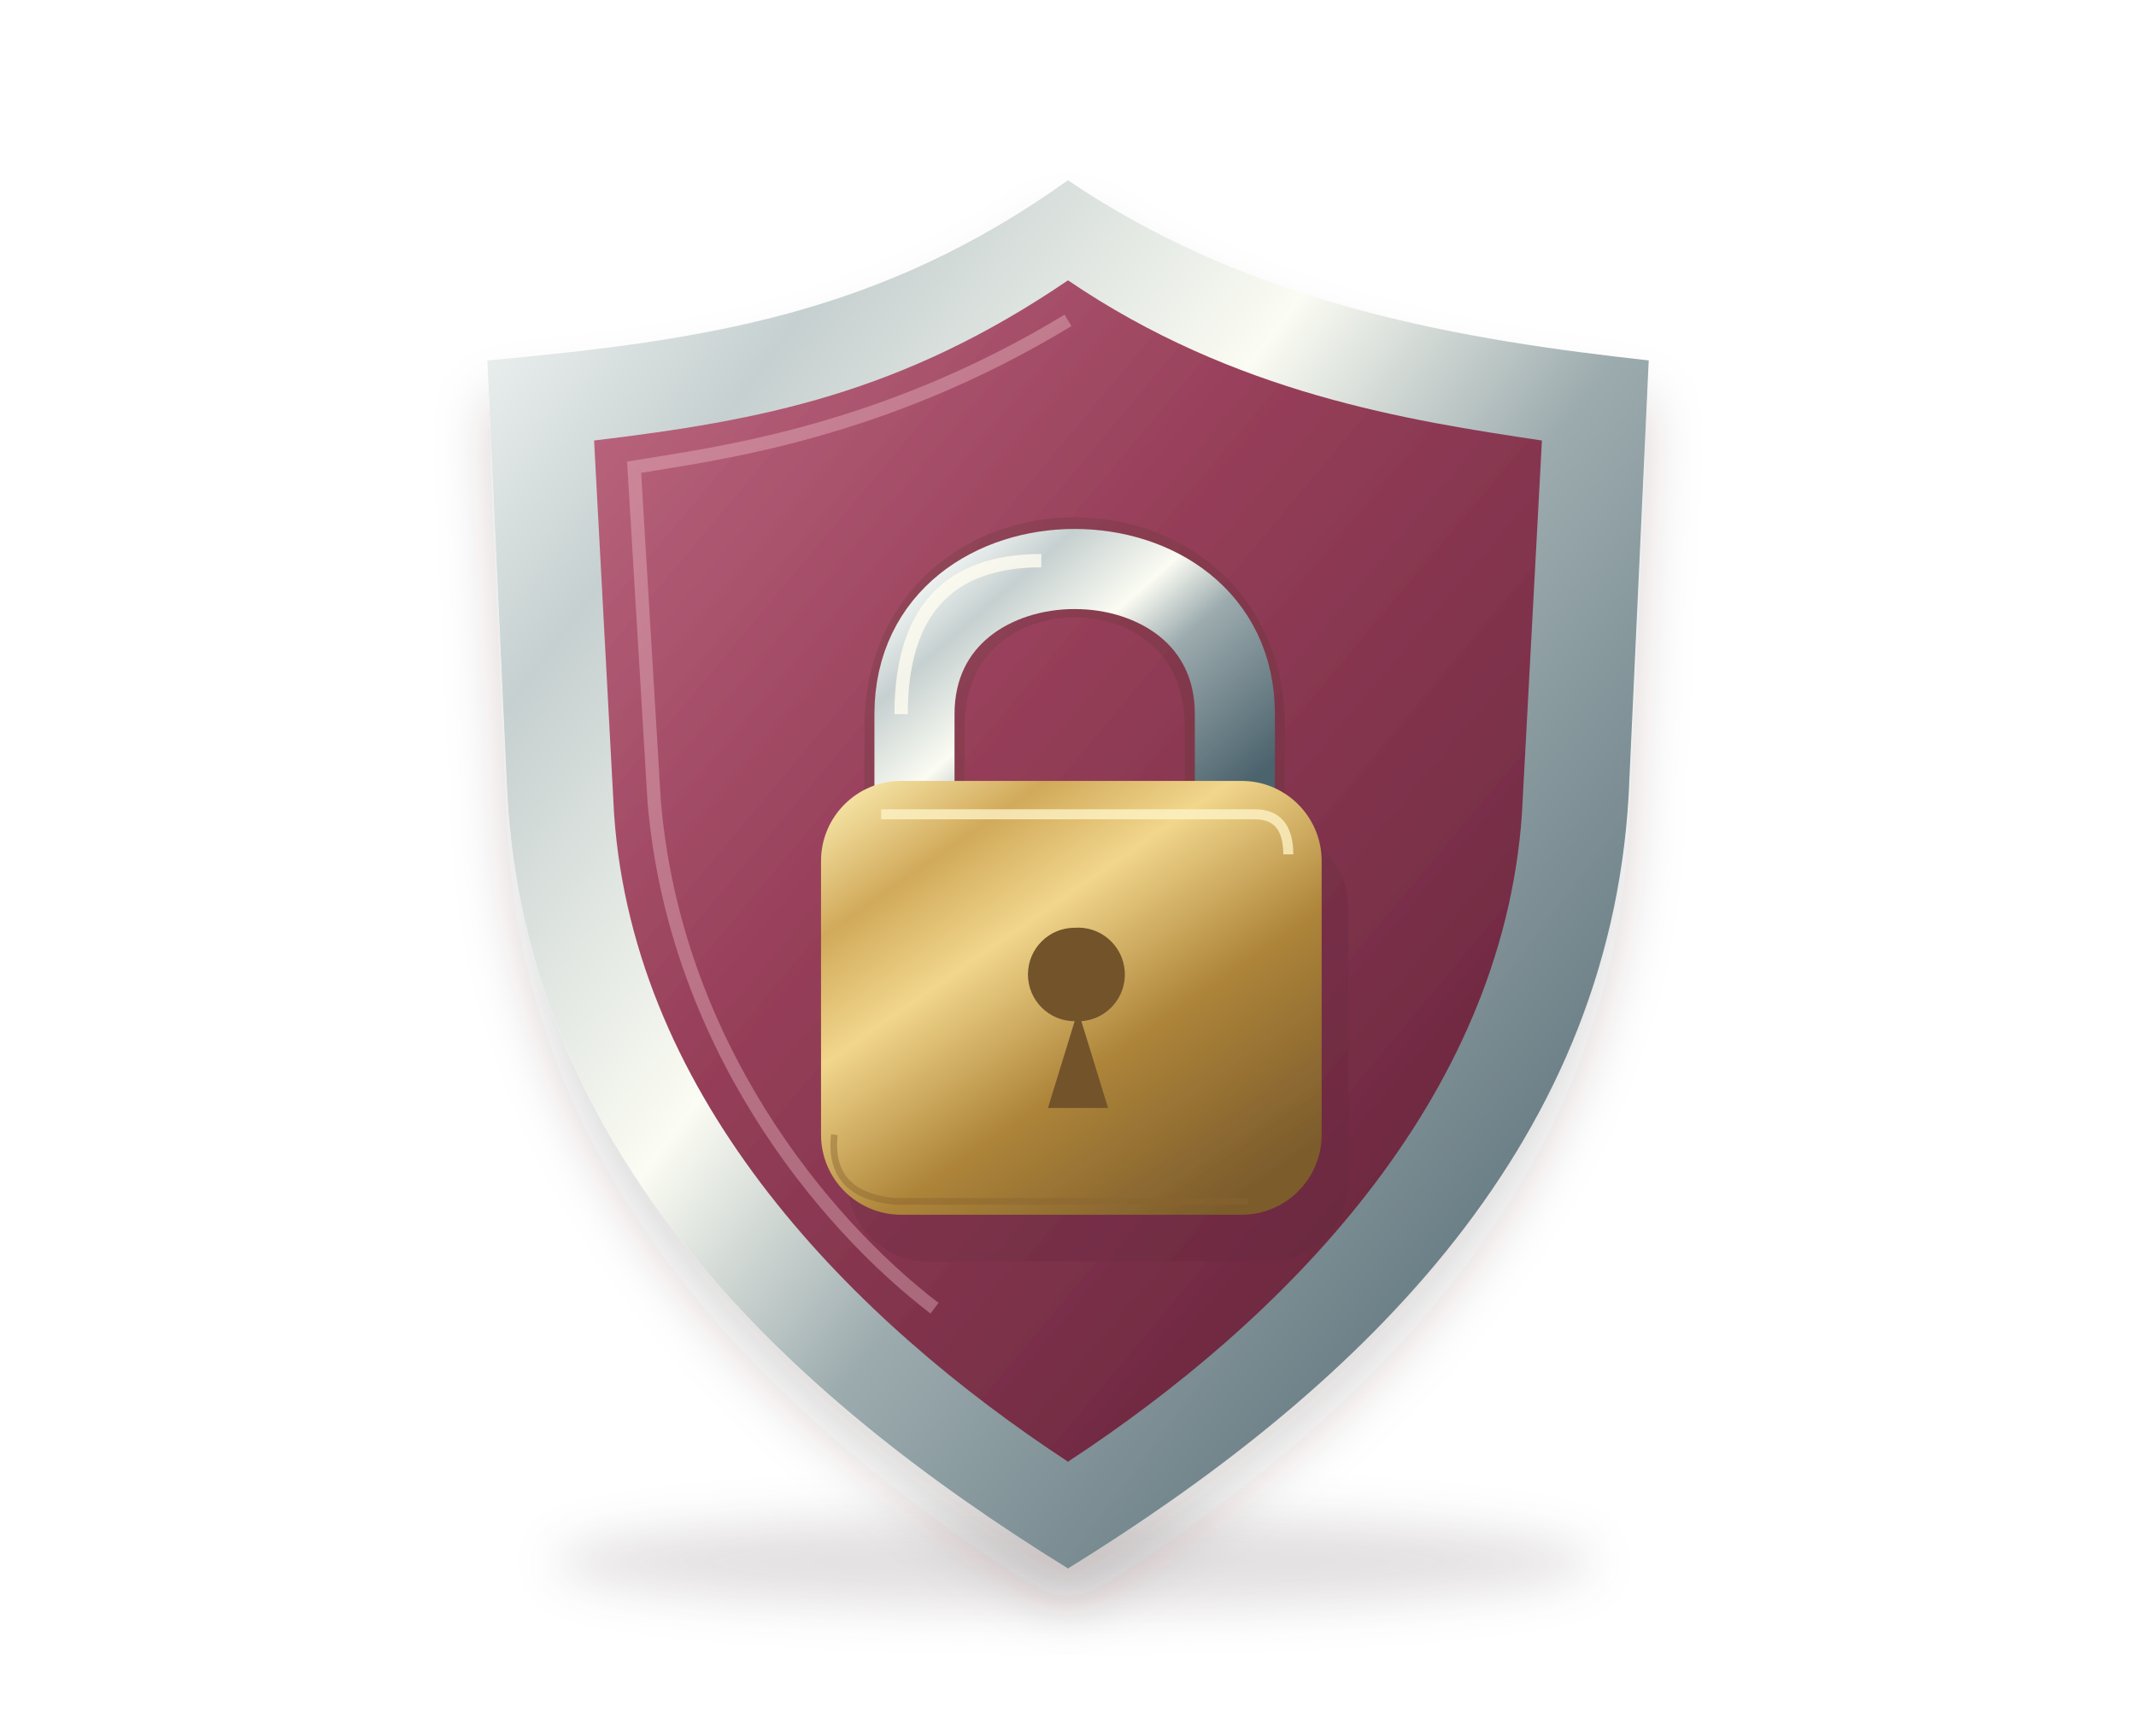
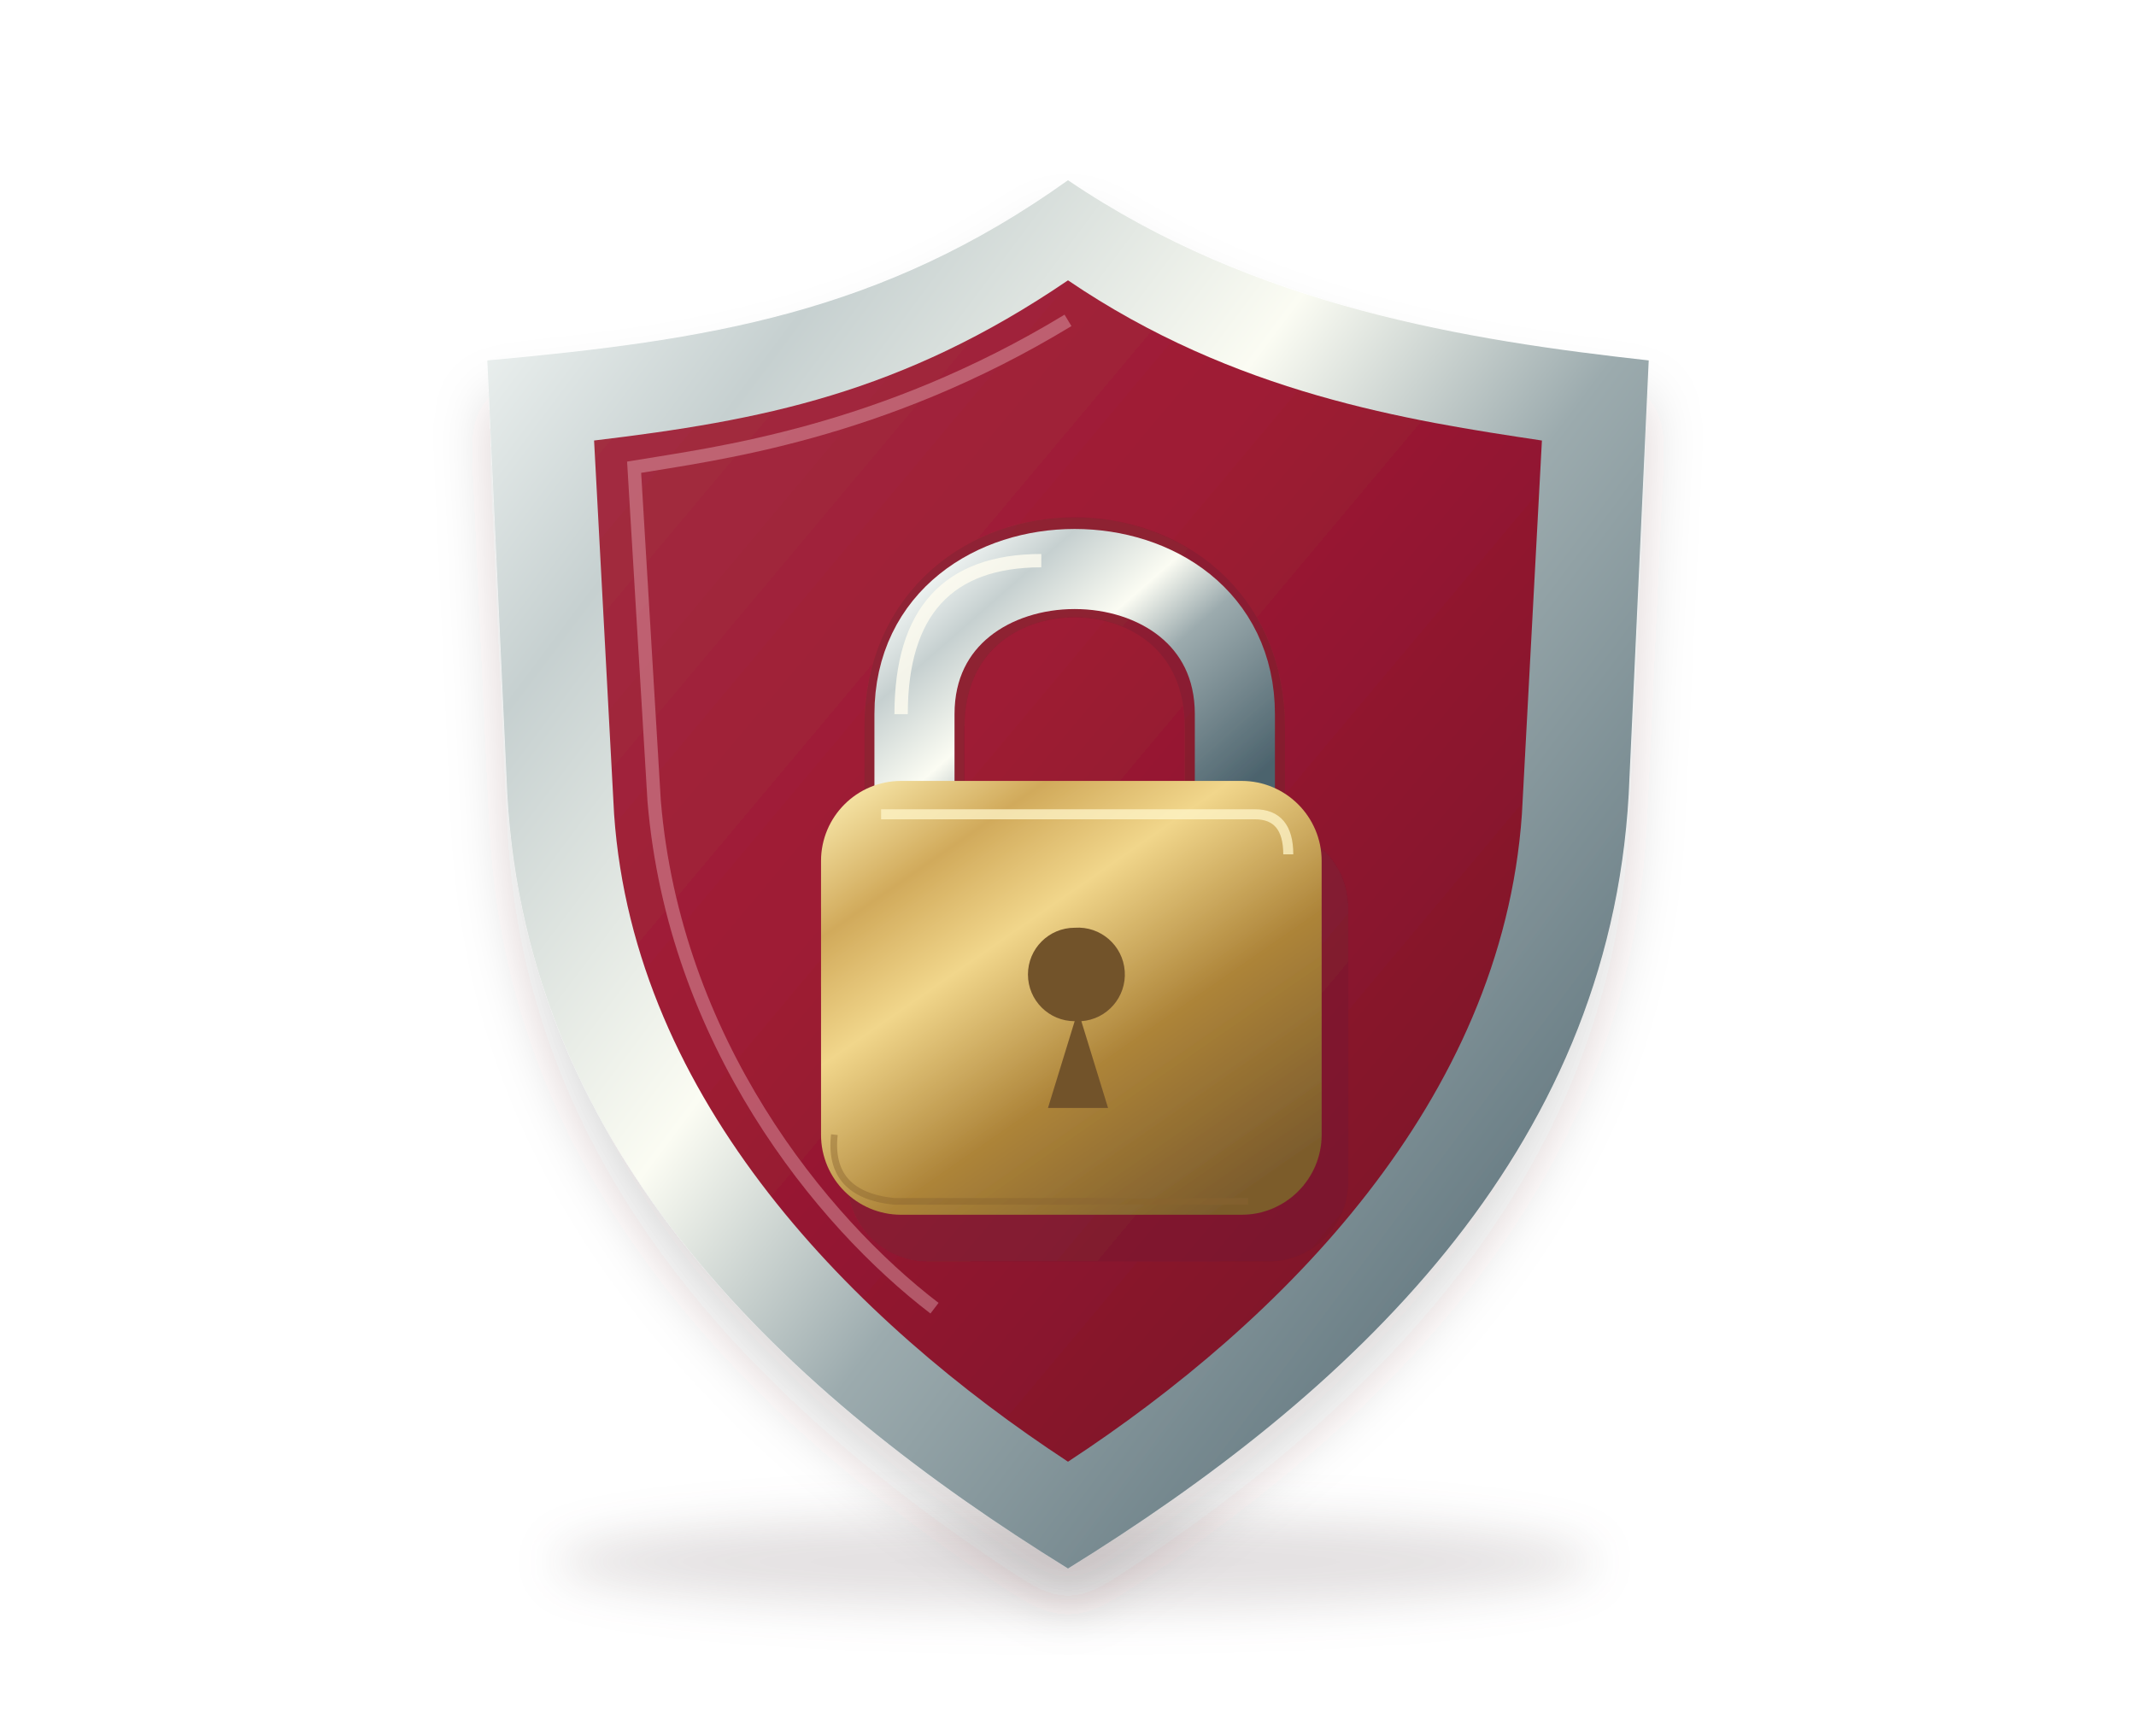
<svg xmlns="http://www.w3.org/2000/svg" viewBox="0 0 320 260" role="img" aria-labelledby="kv-privacy-title kv-privacy-description">
  <defs>
    <linearGradient id="kv-privacy-paper" x1="0" y1="0" x2=".85" y2="1">
      <stop stop-color="#fffaf0" />
      <stop offset=".57" stop-color="#eee5d4" />
      <stop offset="1" stop-color="#b7ae9c" />
    </linearGradient>
    <linearGradient id="kv-privacy-wine" x1="0" y1="0" x2=".95" y2="1">
-       <stop stop-color="#bf6a83" />
-       <stop offset=".4" stop-color="#973f5a" />
-       <stop offset="1" stop-color="#5d2036" />
+       <stop stop-color="#a33143" />
+       <stop offset=".4" stop-color="#9e1b34" />
+       <stop offset="1" stop-color="#751226" />
    </linearGradient>
    <linearGradient id="kv-privacy-teal" x1="0" y1="0" x2="1" y2="1">
-       <stop stop-color="#8ec5b8" />
-       <stop offset=".48" stop-color="#488c80" />
-       <stop offset="1" stop-color="#24574f" />
+       <stop stop-color="#a33143" />
+       <stop offset=".48" stop-color="#9e1b34" />
+       <stop offset="1" stop-color="#751226" />
    </linearGradient>
    <linearGradient id="kv-privacy-gold" x1="0" y1="0" x2=".8" y2="1">
      <stop stop-color="#fff2b7" />
      <stop offset=".22" stop-color="#d1aa5b" />
      <stop offset=".4" stop-color="#f1d68b" />
      <stop offset=".67" stop-color="#ad8439" />
      <stop offset="1" stop-color="#7b5b2c" />
    </linearGradient>
    <linearGradient id="kv-privacy-metal" x1="0" y1="0" x2="1" y2=".9">
      <stop stop-color="#fafdfb" />
      <stop offset=".2" stop-color="#c6d0d0" />
      <stop offset=".43" stop-color="#fbfcf3" />
      <stop offset=".6" stop-color="#9cabae" />
      <stop offset="1" stop-color="#4c636d" />
    </linearGradient>
    <linearGradient id="kv-privacy-ink" x1="0" y1="0" x2=".7" y2="1">
-       <stop stop-color="#66747d" />
-       <stop offset=".45" stop-color="#35424f" />
-       <stop offset="1" stop-color="#17242f" />
+       <stop stop-color="#65424c" />
+       <stop offset=".45" stop-color="#3e222c" />
+       <stop offset="1" stop-color="#231419" />
    </linearGradient>
    <radialGradient id="kv-privacy-glass" cx="30%" cy="20%" r="85%">
      <stop stop-color="#fff" stop-opacity=".9" />
      <stop offset=".5" stop-color="#eaf5ed" stop-opacity=".3" />
      <stop offset="1" stop-color="#86a3ae" stop-opacity=".55" />
    </radialGradient>
    <filter id="kv-privacy-shadow" x="-35%" y="-35%" width="180%" height="190%">
      <feDropShadow dx="0" dy="6" stdDeviation="4" flood-color="#35262d" flood-opacity=".17" />
    </filter>
    <filter id="kv-privacy-soft" x="-50%" y="-100%" width="200%" height="300%">
      <feGaussianBlur stdDeviation="3.5" />
    </filter>
  </defs>
  <ellipse cx="161" cy="234" rx="78" ry="7" fill="#473039" opacity=".15" filter="url(#kv-privacy-soft)" />
  <g filter="url(#kv-privacy-shadow)">
    <path d="M160 27C188 46 220 51 247 54L244 119C241 173 202 209 160 235C118 209 79 173 76 119L73 54C106 51 132 47 160 27Z" fill="url(#kv-privacy-metal)" />
    <path d="M160 42C185 59 211 63 231 66L228 122C225 165 192 198 160 219C128 198 95 165 92 122L89 66C114 63 135 59 160 42Z" fill="url(#kv-privacy-wine)" />
    <path d="M160 48C132 65 107 68 95 70L98 120C101 156 123 183 140 196" fill="none" stroke="#f7ced4" stroke-width="2" opacity=".35" />
    <path d="M137 126V109C137 77 185 77 185 109V126" stroke="#543329" stroke-opacity=".2" stroke-width="15" fill="none" />
    <path d="M137 123V107C137 78 185 78 185 107V123" stroke="url(#kv-privacy-metal)" stroke-width="12" fill="none" />
    <path d="M135 107Q135 84 156 84" stroke="#fffdf0" stroke-width="2" opacity=".8" fill="none" />
    <rect x="124" y="119" width="75" height="65" rx="12" fill="#572736" opacity=".18" transform="translate(3 5)" />
    <rect x="123" y="117" width="75" height="65" rx="12" fill="url(#kv-privacy-gold)" />
    <path d="M132 122H188Q193 122 193 128" fill="none" stroke="#fff6ca" stroke-width="1.5" opacity=".75" />
    <path d="M161 139A7 7 0 1 0 161 153L157 166H166L162 153A7 7 0 0 0 161 139Z" fill="#72522c" />
    <path d="M125 170Q124 179 134 180H187" fill="none" stroke="#8a632e" stroke-width="1" opacity=".45" />
  </g>
</svg>
